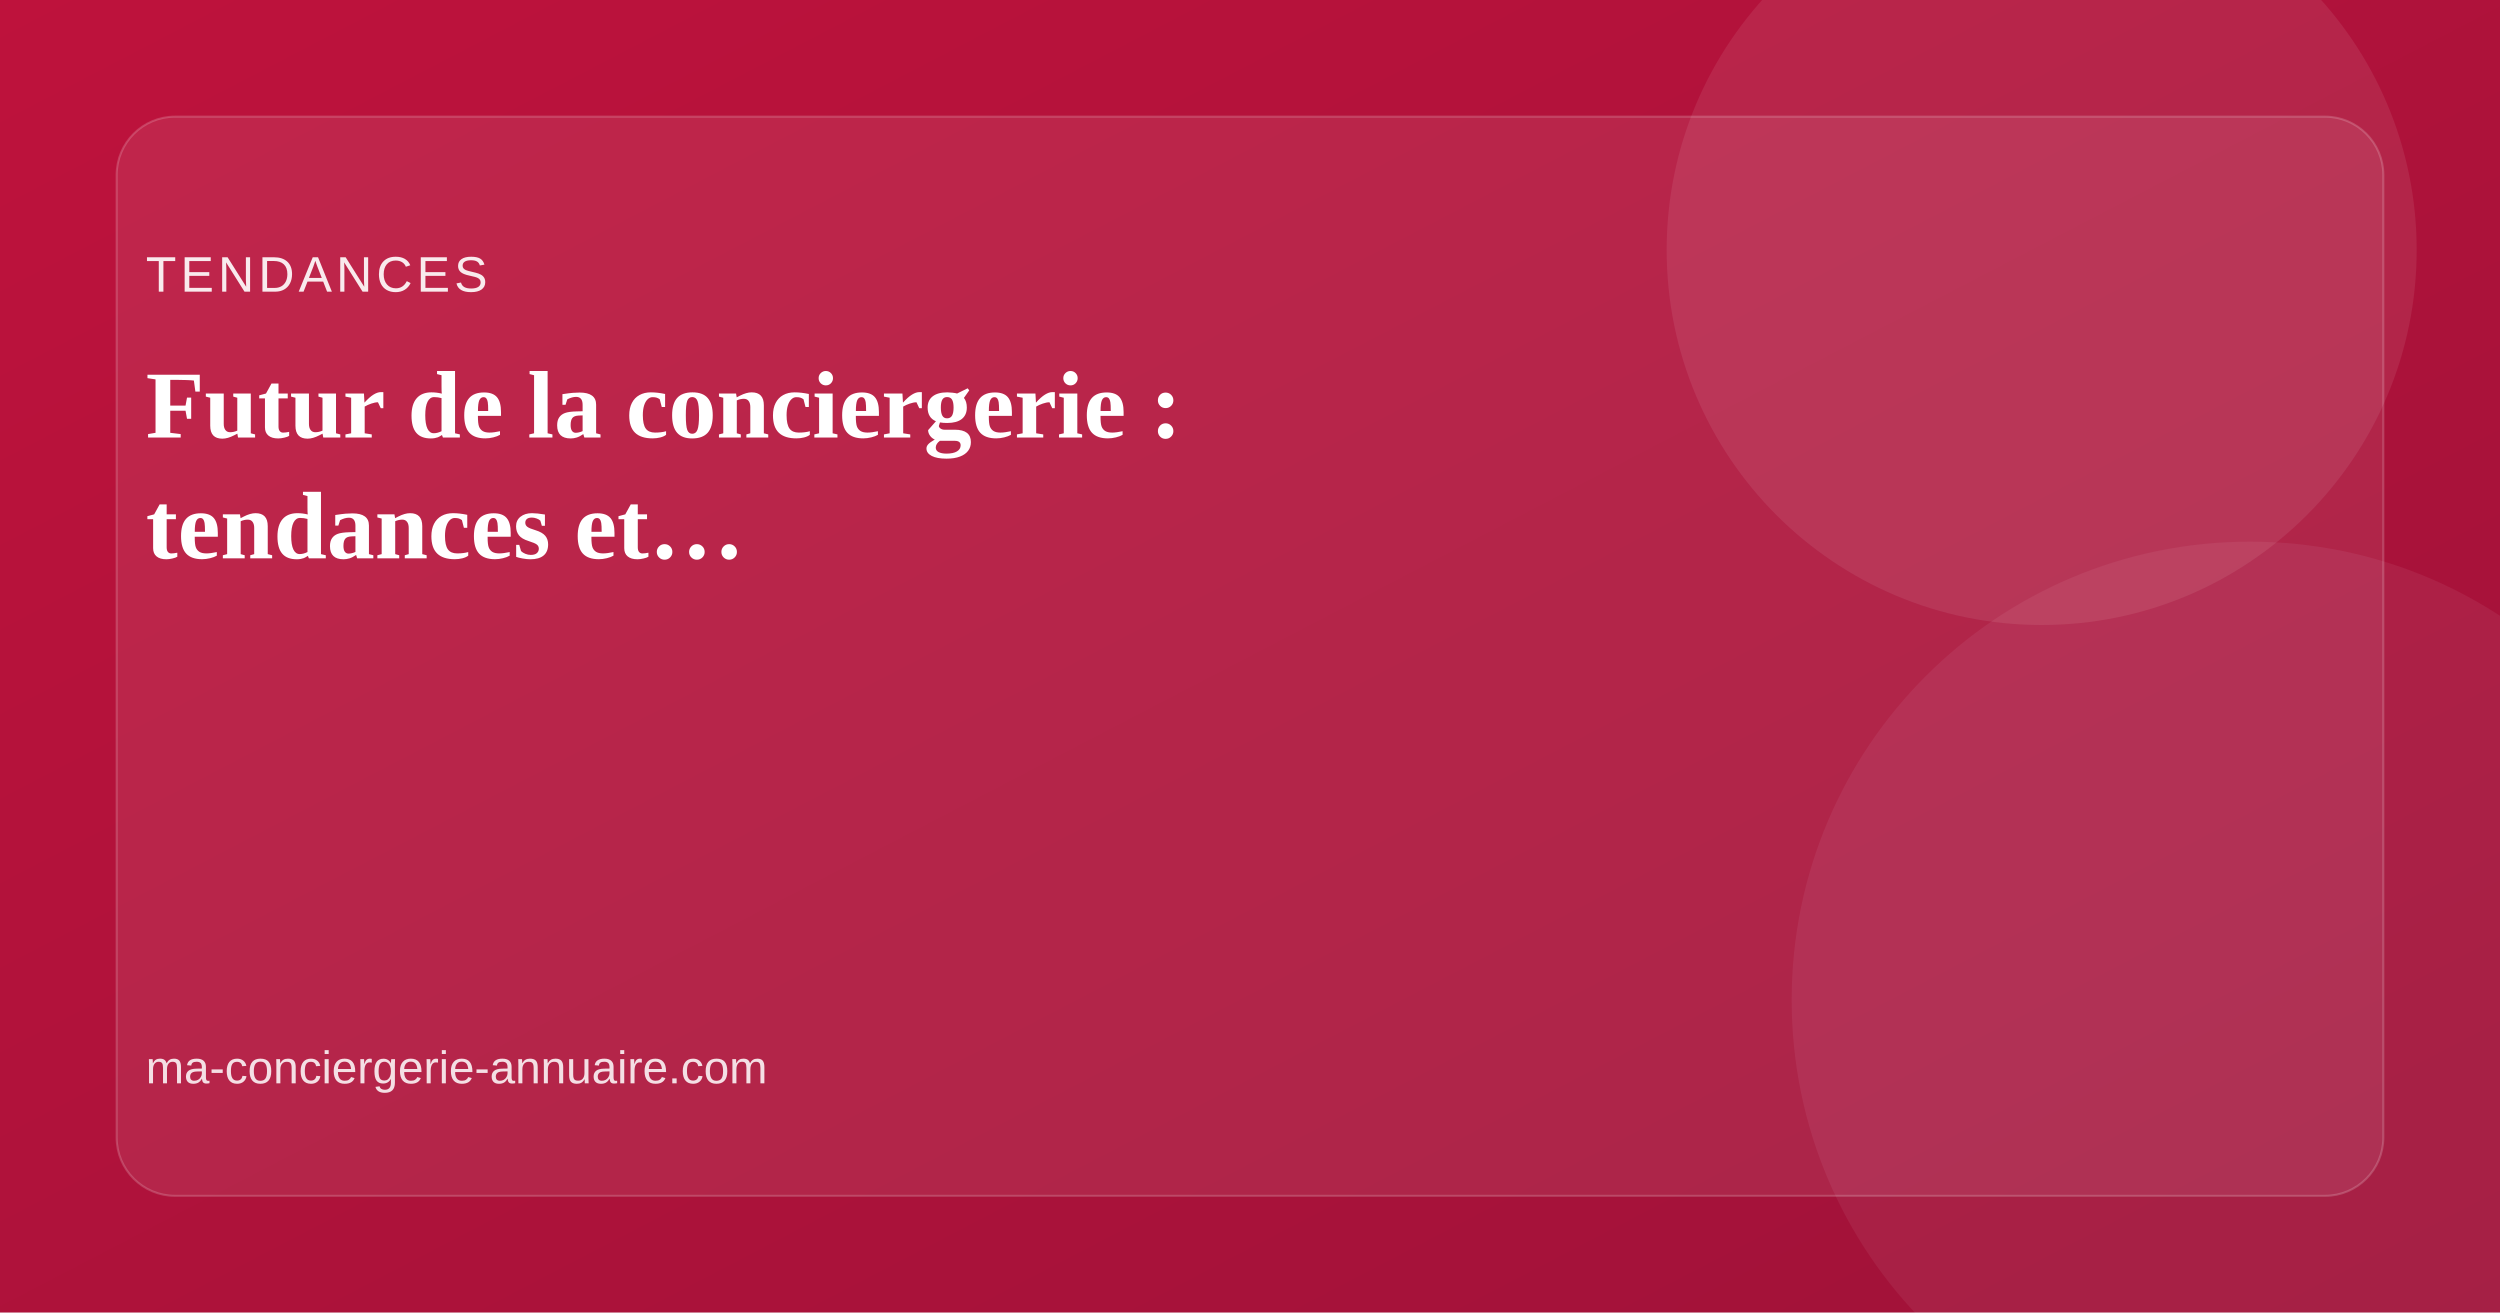
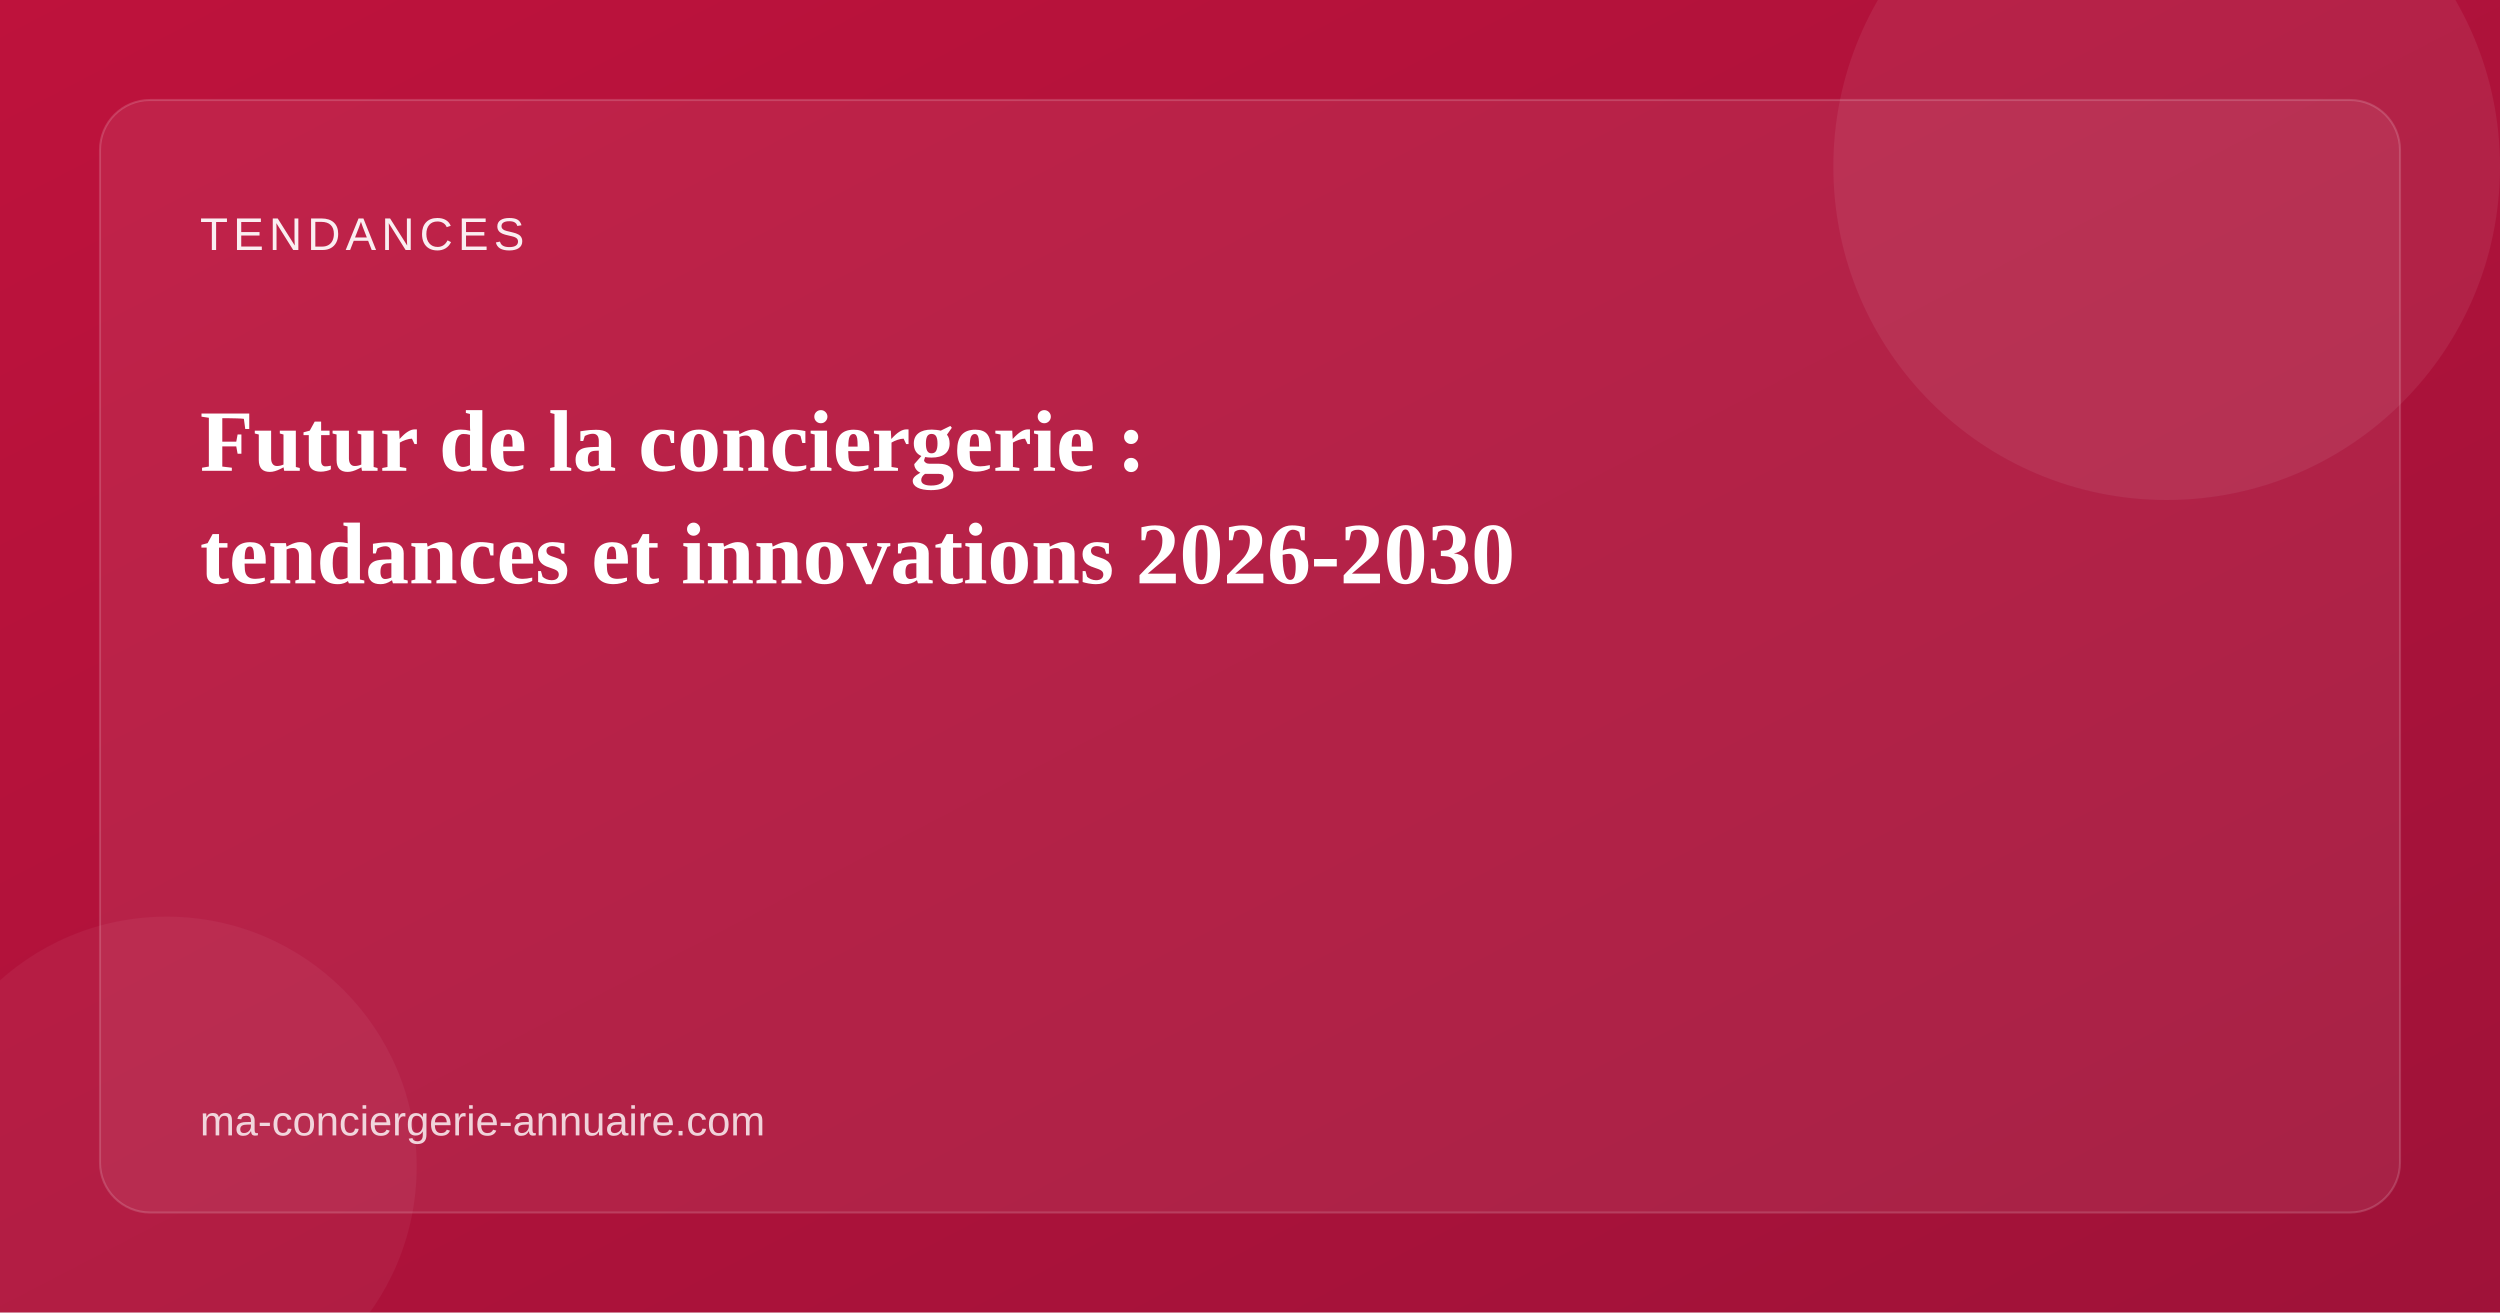
<svg xmlns="http://www.w3.org/2000/svg" width="1200" height="630" viewBox="0 0 1200 630">
  <defs>
    <linearGradient id="bg" x1="0" y1="0" x2="1" y2="1">
      <stop offset="0" stop-color="#be123c" />
      <stop offset="1" stop-color="#9f1239" />
    </linearGradient>
  </defs>
  <rect width="1200" height="630" fill="url(#bg)" />
-   <circle cx="980" cy="120" r="180" fill="rgba(255,255,255,0.08)" />
-   <circle cx="1080" cy="480" r="220" fill="rgba(255,255,255,0.06)" />
-   <rect x="56" y="56" width="1088" height="518" rx="28" fill="rgba(255,255,255,0.08)" stroke="rgba(255,255,255,0.18)" />
-   <text x="70" y="140" fill="rgba(255,255,255,0.9)" font-family="system-ui,Segoe UI,Arial" font-size="24" letter-spacing="2">TENDANCES</text>
-   <text x="70" y="210" fill="white" font-family="Georgia, 'Times New Roman', serif" font-size="46" font-weight="700">Futur de la conciergerie :</text>
-   <text x="70" y="268" fill="white" font-family="Georgia, 'Times New Roman', serif" font-size="46" font-weight="700">tendances et…</text>
-   <text x="70" y="520" fill="rgba(255,255,255,0.85)" font-family="system-ui,Segoe UI,Arial" font-size="22">ma-conciergerie-annuaire.com</text>
+   <circle cx="1040" cy="80" r="160" fill="rgba(255,255,255,0.07)" />
+   <circle cx="80" cy="560" r="120" fill="rgba(255,255,255,0.05)" />
+   <rect x="48" y="48" width="1104" height="534" rx="24" fill="rgba(255,255,255,0.07)" stroke="rgba(255,255,255,0.16)" />
+   <text x="96" y="120" fill="rgba(255,255,255,0.92)" font-family="system-ui,Segoe UI,Arial" font-size="22" letter-spacing="2.5">TENDANCES</text>
+   <text x="96" y="226" fill="#ffffff" font-family="Georgia, 'Times New Roman', serif" font-size="42" font-weight="700">Futur de la conciergerie :</text>
+   <text x="96" y="280" fill="#ffffff" font-family="Georgia, 'Times New Roman', serif" font-size="42" font-weight="700">tendances et innovations 2026-2030</text>
+   <text x="96" y="545" fill="rgba(255,255,255,0.8)" font-family="system-ui,Segoe UI,Arial" font-size="20">ma-conciergerie-annuaire.com</text>
</svg>
